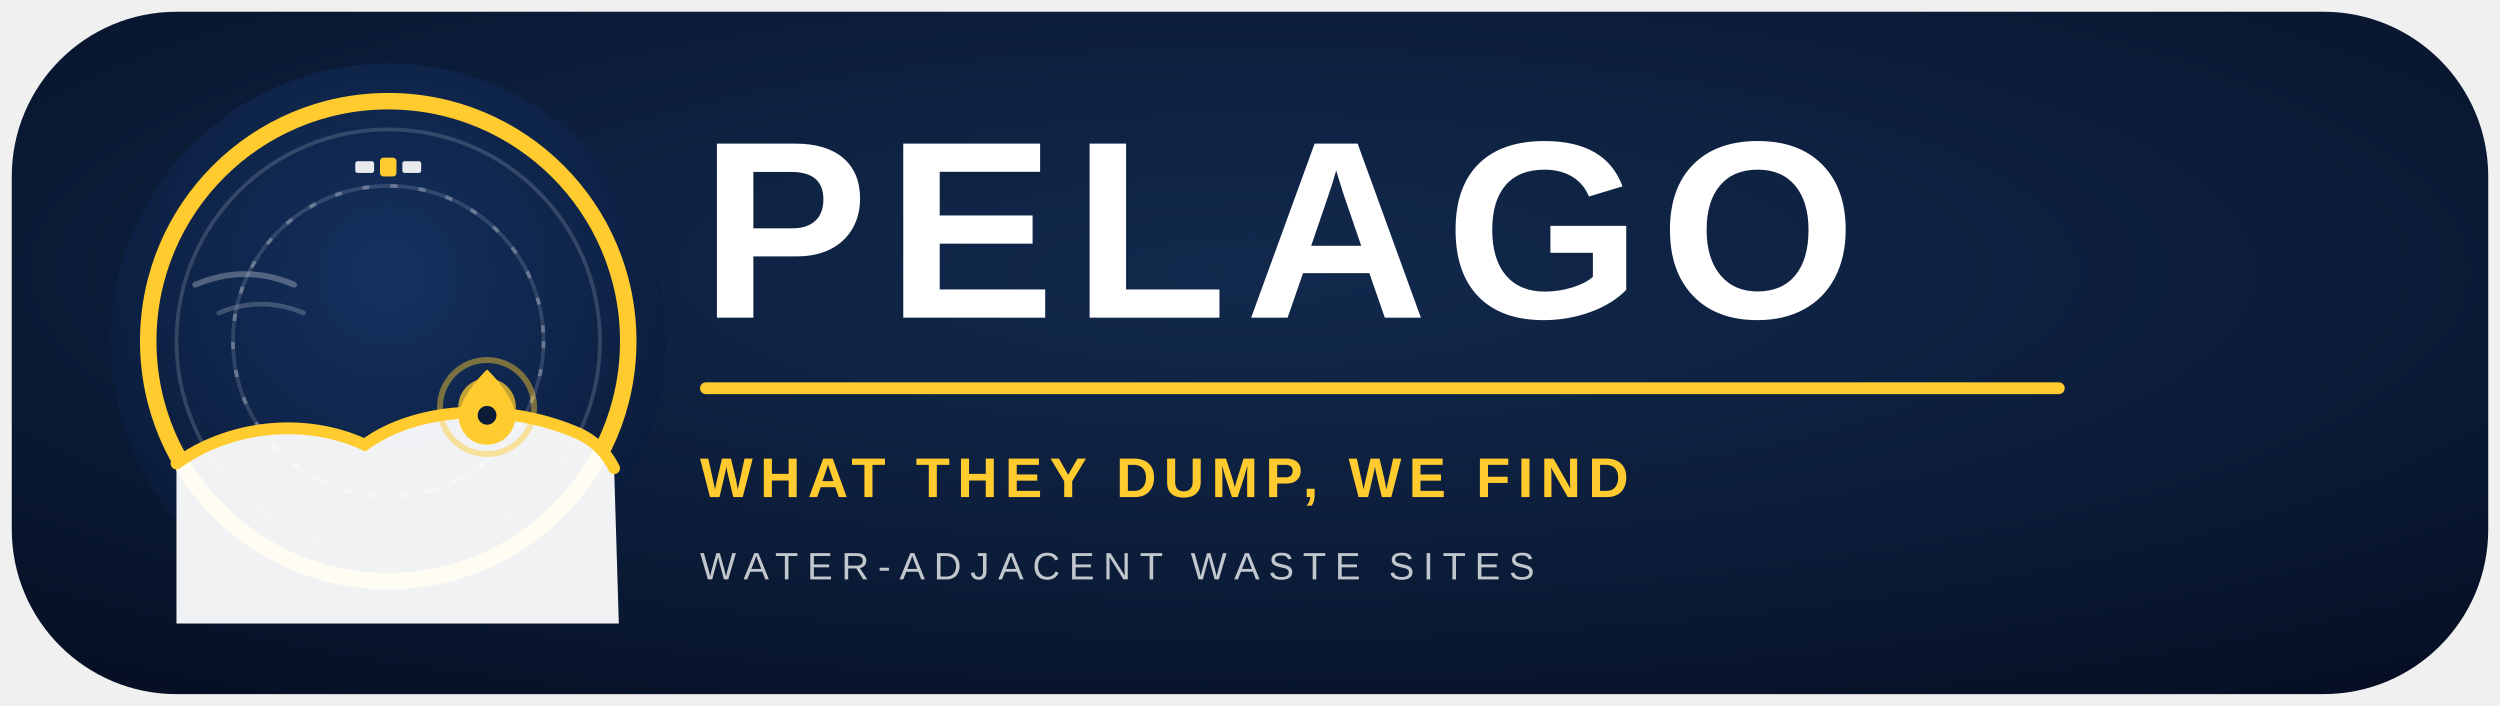
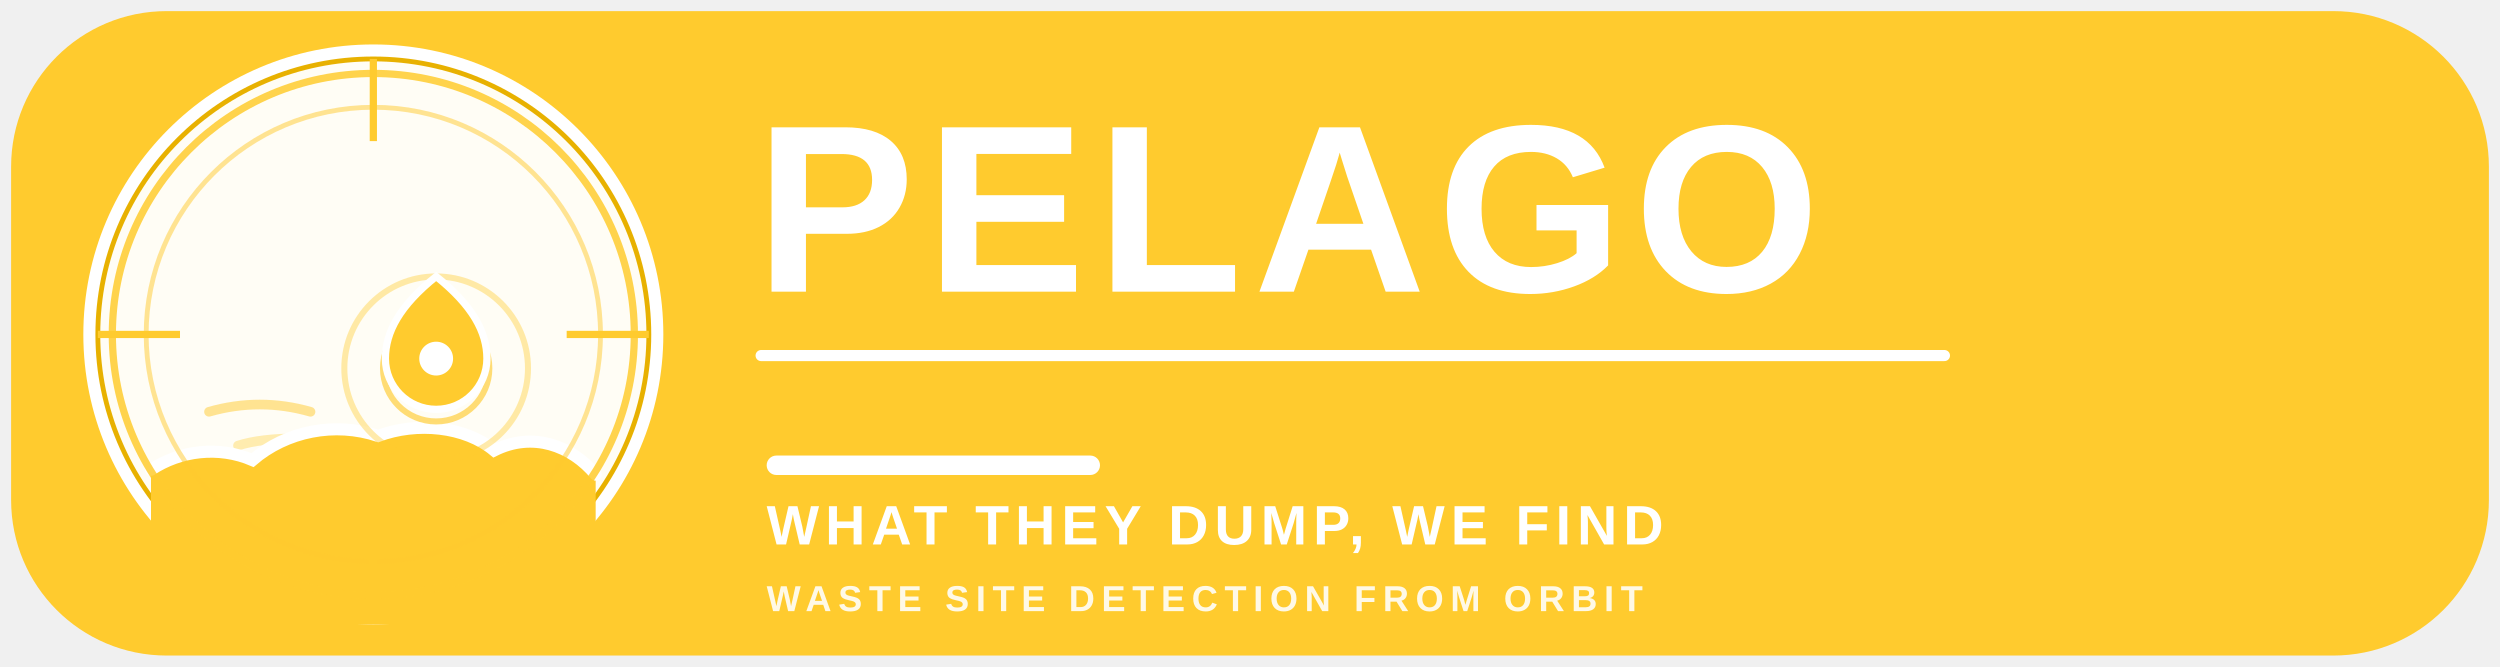
- <svg xmlns="http://www.w3.org/2000/svg" viewBox="0 0 850 240" role="img" aria-label="Pelago logo">
-   <defs>
-     <radialGradient id="ocean-bg" cx="50%" cy="38%" r="75%">
-       <stop offset="0%" stop-color="#12294d" />
-       <stop offset="60%" stop-color="#0b1c38" />
-       <stop offset="100%" stop-color="#060f24" />
-     </radialGradient>
-     <radialGradient id="ocean-disc" cx="50%" cy="38%" r="75%">
-       <stop offset="0%" stop-color="#14315f" />
-       <stop offset="60%" stop-color="#0d2144" />
-       <stop offset="100%" stop-color="#081530" />
-     </radialGradient>
-   </defs>
-   <rect x="4" y="4" width="842" height="232" rx="56" fill="url(#ocean-bg)" />
-   <g transform="translate(36 20) scale(0.8)">
-     <circle cx="120" cy="120" r="118" fill="url(#ocean-disc)" />
-     <circle cx="120" cy="120" r="102" fill="none" stroke="#ffcb2e" stroke-width="7" />
-     <circle cx="120" cy="120" r="90" fill="none" stroke="#ffffff" stroke-opacity="0.16" stroke-width="1.6" />
-     <circle cx="120" cy="120" r="66" fill="none" stroke="#ffffff" stroke-opacity="0.14" stroke-width="1.6" />
-     <circle cx="120" cy="120" r="66" fill="none" stroke="#ffffff" stroke-opacity="0.28" stroke-width="1.6" stroke-dasharray="3 9" />
-     <g transform="translate(120 46)">
-       <rect x="-3.5" y="-4" width="7" height="8" rx="1.5" fill="#ffcb2e" />
-       <rect x="-14" y="-2.5" width="8" height="5" rx="1" fill="#ffffff" fill-opacity="0.9" />
-       <rect x="6" y="-2.5" width="8" height="5" rx="1" fill="#ffffff" fill-opacity="0.9" />
-     </g>
-     <path d="M38 96 C52 90 66 90 80 96" fill="none" stroke="#ffffff" stroke-opacity="0.28" stroke-width="2.5" stroke-linecap="round" />
-     <path d="M48 108 C60 103 72 103 84 108" fill="none" stroke="#ffffff" stroke-opacity="0.2" stroke-width="2" stroke-linecap="round" />
-     <path d="M30 240 L30 172 C 52 156 84 152 110 164 C 132 148 168 146 198 158 C 206 161 212 166 216 174 L218 240 Z" fill="#ffffff" fill-opacity="0.94" />
-     <path d="M30 172 C 52 156 84 152 110 164 C 132 148 168 146 198 158 C 206 161 212 166 216 174" fill="none" stroke="#ffcb2e" stroke-width="5" stroke-linecap="round" />
-     <circle cx="162" cy="148" r="20" fill="none" stroke="#ffcb2e" stroke-width="2.5" stroke-opacity="0.45" />
-     <circle cx="162" cy="148" r="11" fill="none" stroke="#ffcb2e" stroke-width="2.5" stroke-opacity="0.75" />
-     <g transform="translate(162 148)">
-       <path d="M0 -16 C 9 -7 12 0 12 4 A 12 12 0 1 1 -12 4 C -12 0 -9 -7 0 -16 Z" fill="#ffcb2e" />
-       <circle cx="0" cy="3.5" r="4" fill="#0b1c38" />
+ <svg xmlns="http://www.w3.org/2000/svg" viewBox="0 0 900 240" role="img" aria-label="Pelago logo">
+   <rect x="4" y="4" width="892" height="232" rx="56" fill="#ffcb2e" />
+   <g transform="translate(30 16) scale(0.87)">
+     <circle cx="120" cy="120" r="120" fill="#ffffff" />
+     <circle cx="120" cy="120" r="114" fill="#fffdf5" stroke="#e8b100" stroke-width="2" />
+     <path d="M52 152 C66 148 80 148 94 152" fill="none" stroke="#ffcb2e" stroke-width="4" stroke-linecap="round" stroke-opacity="0.5" />
+     <path d="M64 166 C76 162 100 162 114 166" fill="none" stroke="#ffcb2e" stroke-width="4" stroke-linecap="round" stroke-opacity="0.35" />
+     <path d="M28 240 L28 176 C40 168 56 166 70 172 C84 160 104 156 122 162 C138 156 158 158 170 168 C186 160 202 166 212 178 L212 240 Z" fill="#ffcb2e" />
+     <path d="M28 176 C40 168 56 166 70 172 C84 160 104 156 122 162 C138 156 158 158 170 168 C186 160 202 166 212 178" fill="none" stroke="#ffffff" stroke-width="5" stroke-linecap="round" />
+     <circle cx="120" cy="120" r="108" fill="none" stroke="#ffcb2e" stroke-width="3" stroke-opacity="0.85" />
+     <circle cx="120" cy="120" r="94" fill="none" stroke="#ffcb2e" stroke-width="2" stroke-opacity="0.5" />
+     <line x1="120" y1="6" x2="120" y2="40" stroke="#ffcb2e" stroke-width="3" />
+     <line x1="120" y1="200" x2="120" y2="234" stroke="#ffcb2e" stroke-width="3" />
+     <line x1="6" y1="120" x2="40" y2="120" stroke="#ffcb2e" stroke-width="3" />
+     <line x1="200" y1="120" x2="234" y2="120" stroke="#ffcb2e" stroke-width="3" />
+     <g transform="translate(146 126)">
+       <circle cx="0" cy="8" r="38" fill="none" stroke="#ffcb2e" stroke-width="2.5" stroke-opacity="0.4" />
+       <circle cx="0" cy="8" r="22" fill="none" stroke="#ffcb2e" stroke-width="2.5" stroke-opacity="0.65" />
+       <path d="M0 -30 C15 -18 21 -7 21 4 A21 21 0 1 1 -21 4 C-21 -7 -15 -18 0 -30 Z" fill="#ffcb2e" stroke="#ffffff" stroke-width="3" />
+       <circle cx="0" cy="4" r="7" fill="#ffffff" />
    </g>
  </g>
  <g font-family="'Segoe UI', 'Helvetica Neue', Arial, sans-serif">
-     <text x="238" y="108" font-size="86" font-weight="700" letter-spacing="6" fill="#ffffff">PELAGO</text>
-     <line x1="240" y1="132" x2="700" y2="132" stroke="#ffcb2e" stroke-width="4" stroke-linecap="round" />
-     <text x="238" y="169" font-size="19" font-weight="600" letter-spacing="2.5" fill="#ffcb2e">WHAT THEY DUMP, WE FIND</text>
-     <text x="238" y="197" font-size="13" font-weight="400" letter-spacing="3" fill="#ffffff" fill-opacity="0.75">WATER-ADJACENT WASTE SITES</text>
+     <text x="272" y="105" font-size="86" font-weight="800" letter-spacing="4" fill="#ffffff">PELAGO</text>
+     <line x1="274" y1="128" x2="700" y2="128" stroke="#ffffff" stroke-width="4" stroke-linecap="round" />
+     <rect x="276" y="164" width="120" height="7" rx="3.5" fill="#ffffff" />
+     <text x="276" y="196" font-size="20" font-weight="700" letter-spacing="2.2" fill="#ffffff">WHAT THEY DUMP, WE FIND</text>
+     <text x="276" y="220" font-size="13" font-weight="600" letter-spacing="2.4" fill="#ffffff" fill-opacity="0.88">WASTE SITE DETECTION FROM ORBIT</text>
  </g>
</svg>
